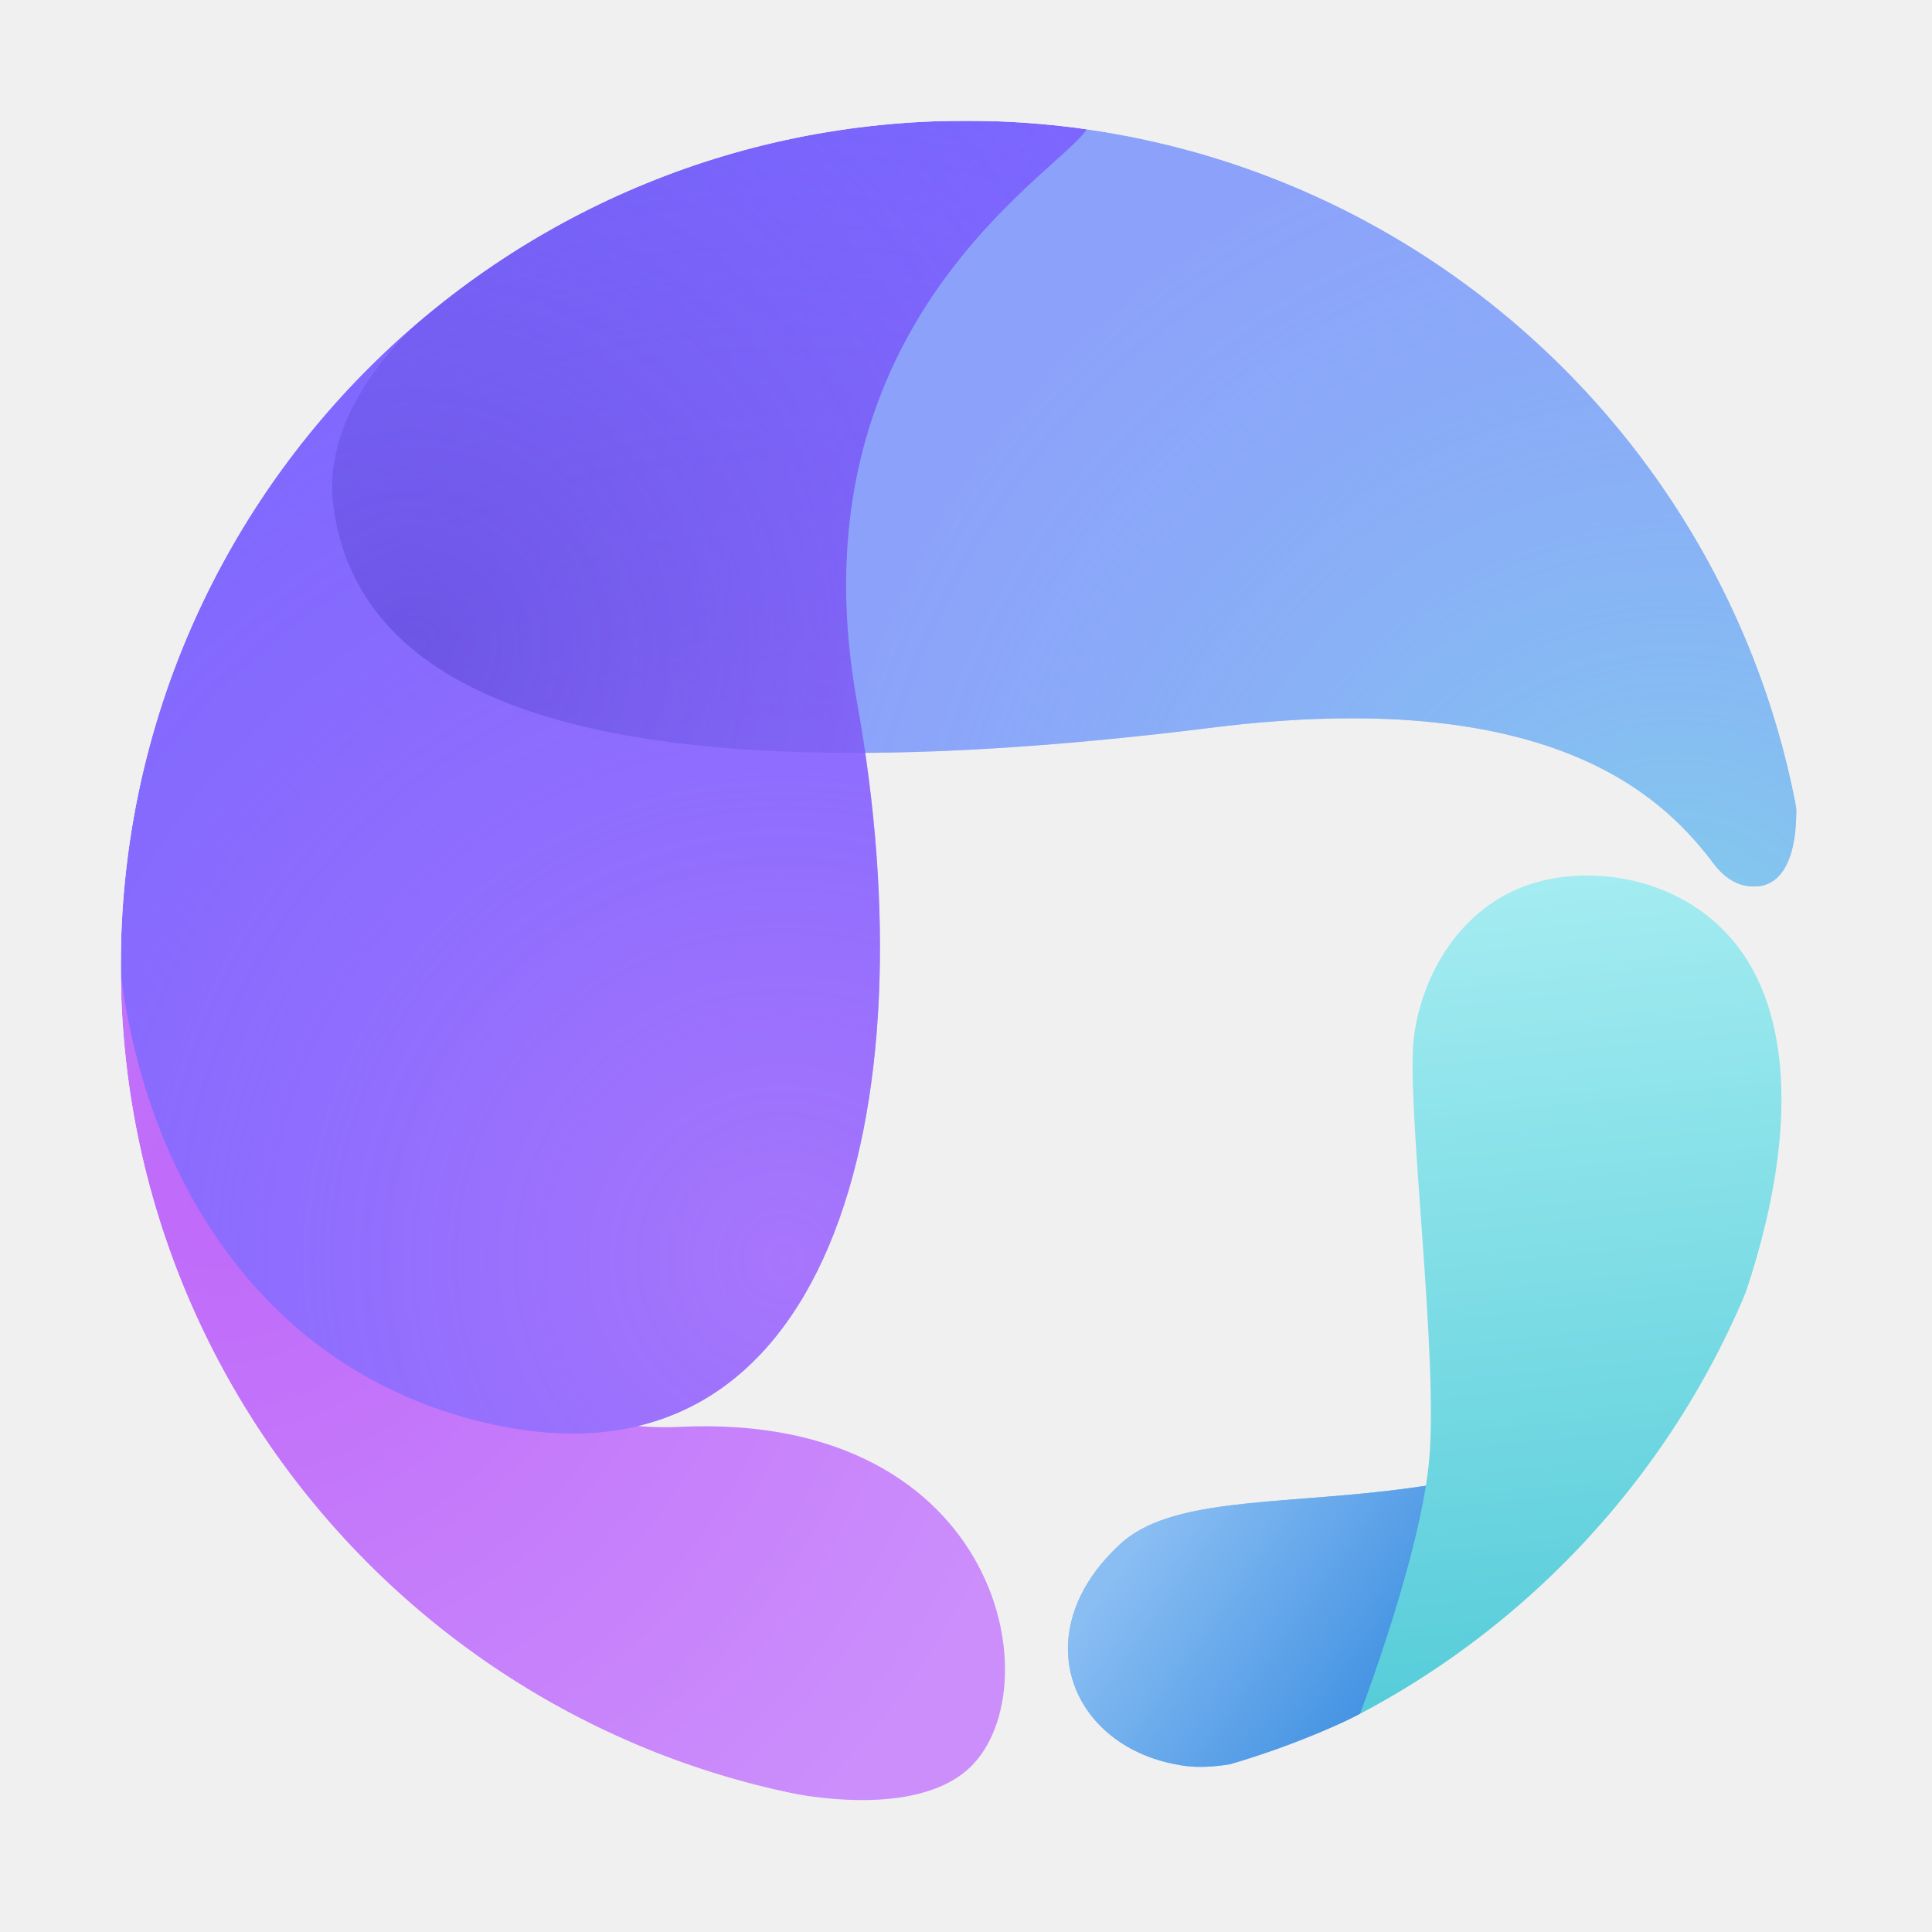
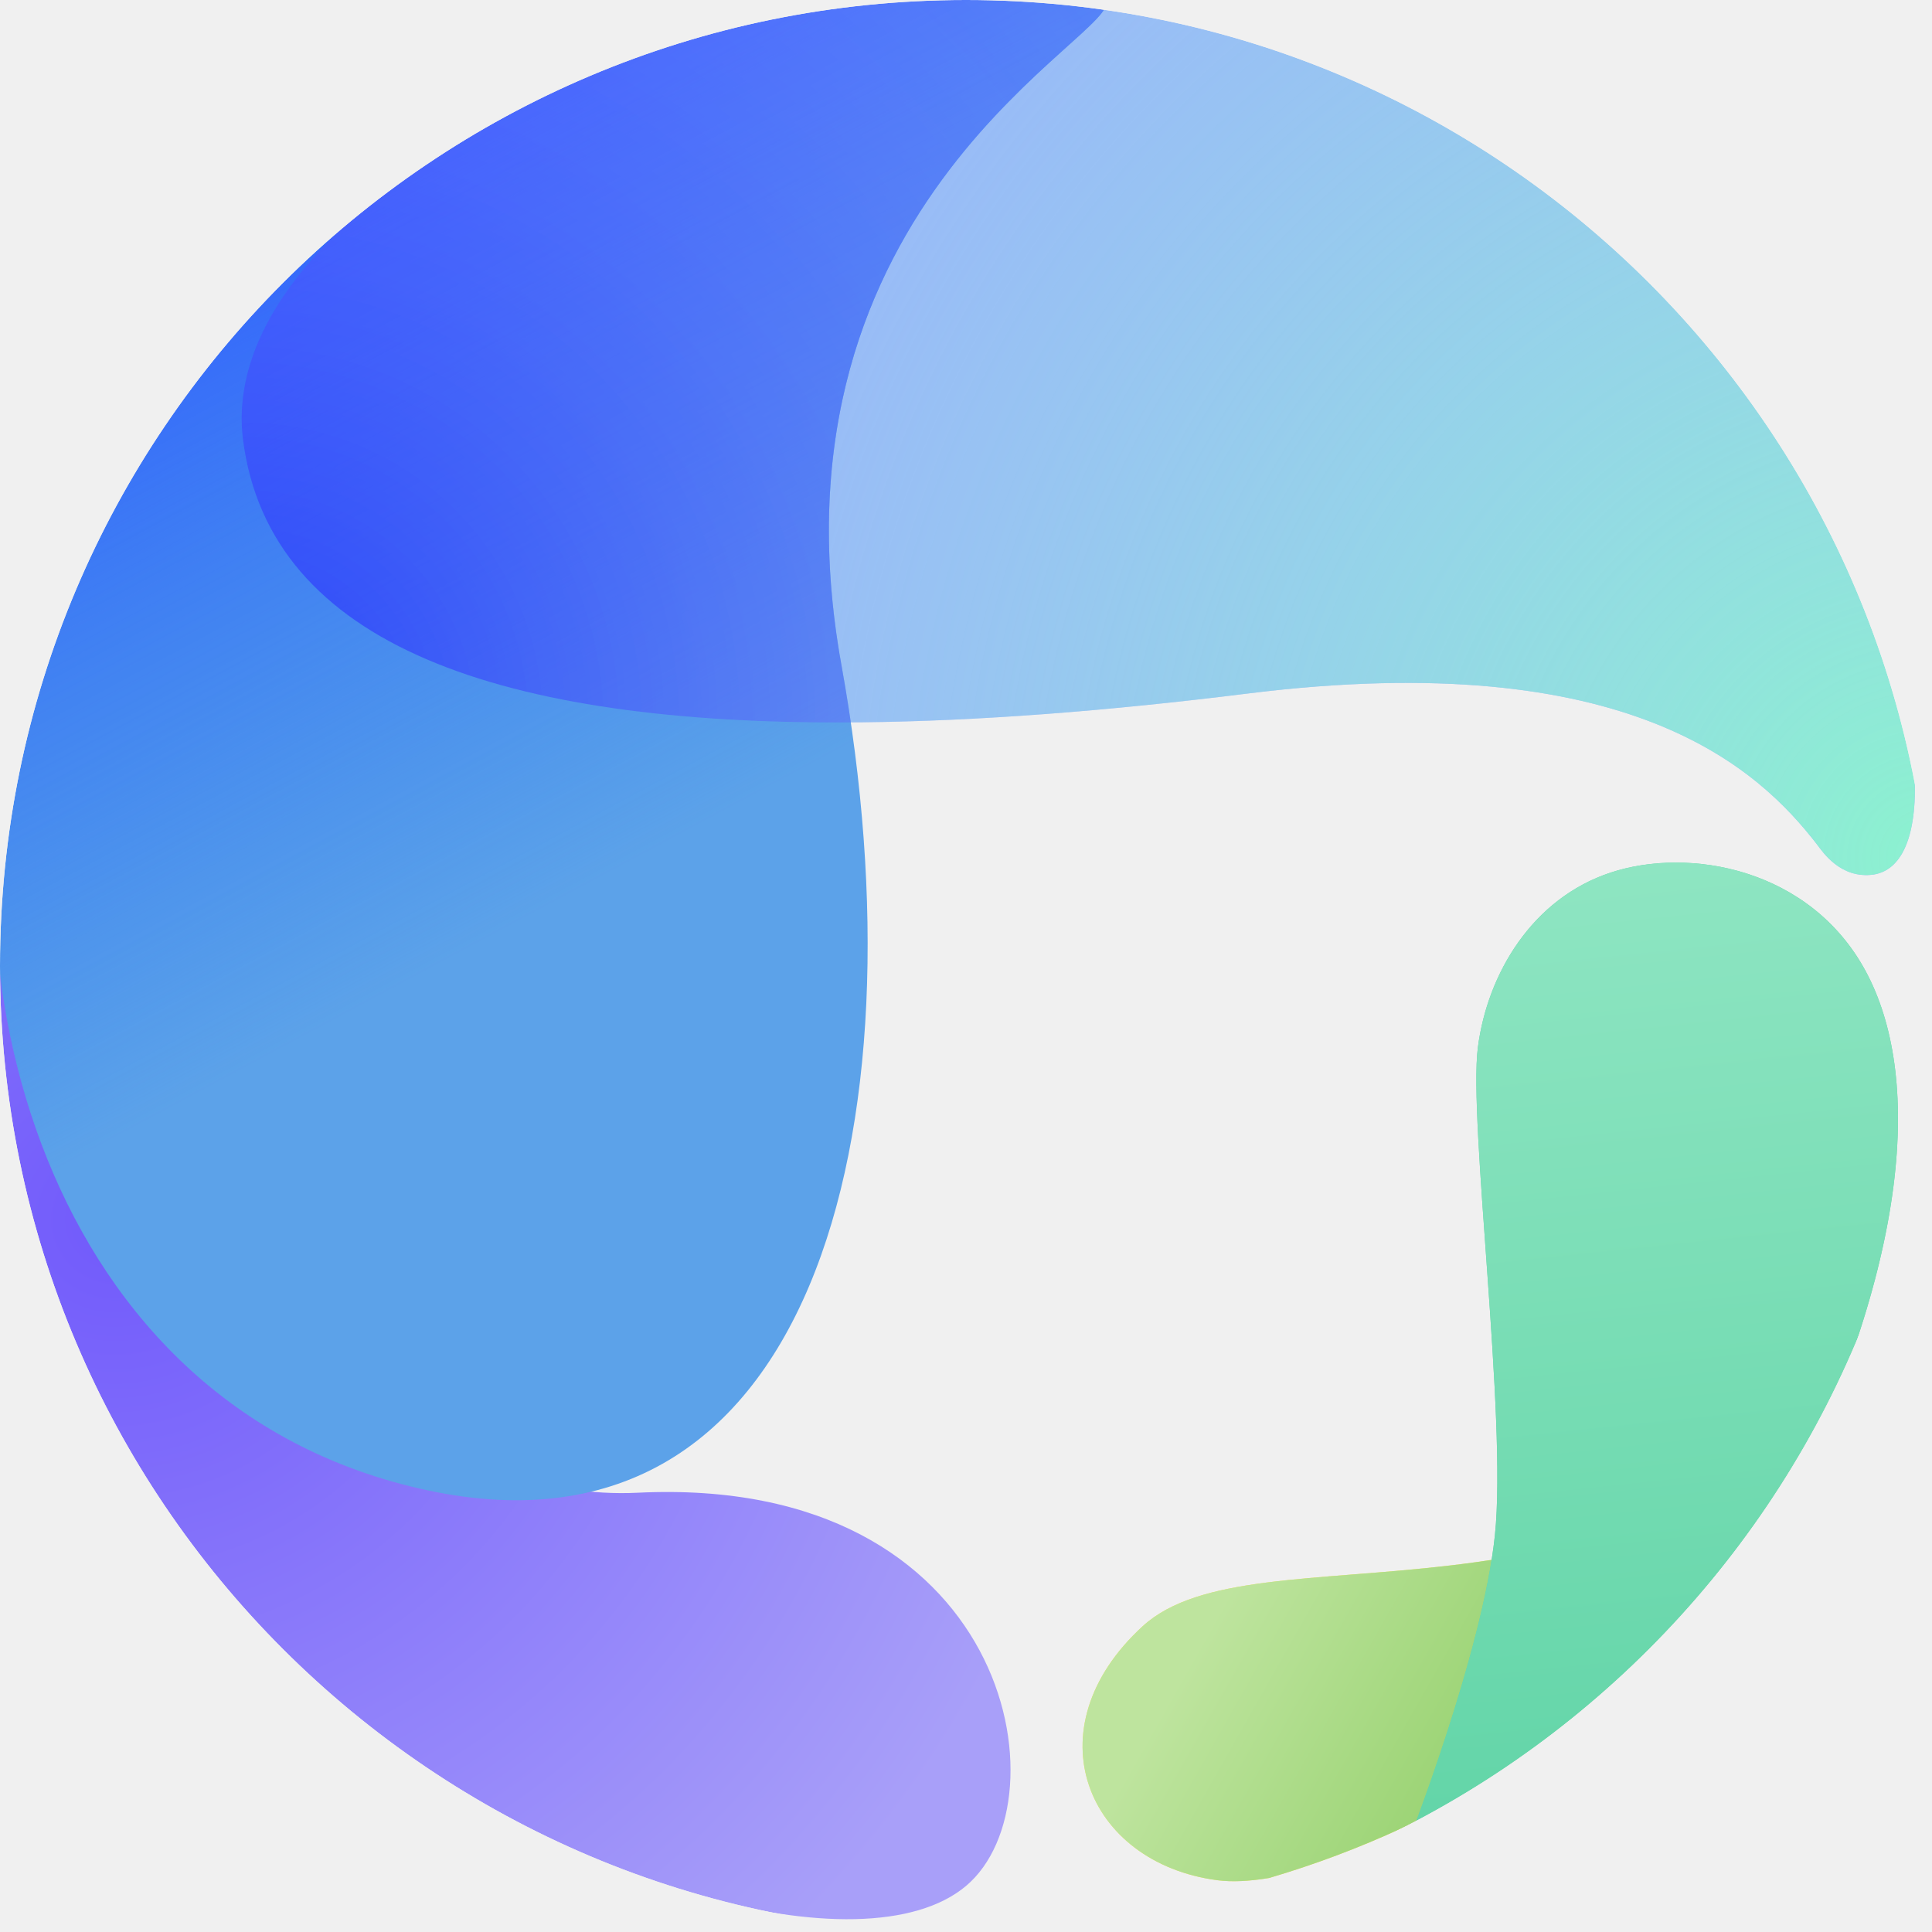
- <svg xmlns="http://www.w3.org/2000/svg" viewBox="0 0 80 80" width="80" height="80" fill="none" customFrame="#000000" mask="url(#mask_2)">
-   <mask id="mask_3" width="70" height="70" x="5" y="5" maskUnits="userSpaceOnUse">
-     <g filter="url(#pixso_custom_mask_type_outline)">
-       <circle id="椭圆形" cx="40" cy="40" r="35" fill="rgb(255,255,255)" />
-       <circle id="椭圆形" cx="40" cy="40" r="34.167" stroke="rgb(151,151,151)" stroke-opacity="0" stroke-width="1.667" />
+ <svg xmlns="http://www.w3.org/2000/svg" width="120" height="120" viewBox="0 0 120 120" fill="none">
+   <mask id="mask0_362_1192" style="mask-type:luminance" maskUnits="userSpaceOnUse" x="0" y="0" width="120" height="120">
+     <path d="M60 120C93.137 120 120 93.137 120 60C120 26.863 93.137 0 60 0C26.863 0 0 26.863 0 60C0 93.137 26.863 120 60 120Z" fill="white" />
+   </mask>
+   <g mask="url(#mask0_362_1192)">
+     <mask id="mask1_362_1192" style="mask-type:luminance" maskUnits="userSpaceOnUse" x="0" y="0" width="120" height="120">
+       <path d="M60 120C93.137 120 120 93.137 120 60C120 26.863 93.137 0 60 0C26.863 0 0 26.863 0 60C0 93.137 26.863 120 60 120Z" fill="white" />
+     </mask>
+     <g mask="url(#mask1_362_1192)">
+       <path fill-rule="evenodd" clip-rule="evenodd" d="M0.331 55.301C0.331 55.301 -6.212 85.501 -2.249 94.309C1.2 101.976 15.23 101.262 19.774 105.037C34.425 117.205 53.677 122.449 59.997 117.143C66.317 111.836 62.738 91.59 39.616 92.716C16.495 93.842 0.331 55.301 0.331 55.301Z" fill="url(#paint0_radial_362_1192)" />
+       <path fill-rule="evenodd" clip-rule="evenodd" d="M116.373 54.32C114.296 54.611 113.188 52.876 112.847 52.436C109.288 47.838 101.274 40.108 77.484 43.078C42.96 47.387 17.33 44.601 15.096 27.338C12.861 10.075 54.342 -8.159 83.439 1.622C112.535 11.402 124.695 52.998 116.373 54.32Z" fill="#97AAFC" />
+       <path fill-rule="evenodd" clip-rule="evenodd" d="M116.373 54.32C114.296 54.611 113.188 52.876 112.847 52.436C109.288 47.838 101.274 40.108 77.484 43.078C42.96 47.387 17.33 44.601 15.096 27.338C12.861 10.075 54.342 -8.159 83.439 1.622C112.535 11.402 124.695 52.998 116.373 54.32Z" fill="url(#paint1_radial_362_1192)" fill-opacity="0.85" />
+       <path fill-rule="evenodd" clip-rule="evenodd" d="M68.685 -0.001C67.491 -2.062 45.875 -2.062 31.568 5.217C17.26 12.496 7.401 24.628 1.677 41.328C-4.046 58.027 1.659 86.838 26.04 92.453C50.42 98.069 57.505 70.33 52.266 41.328C47.026 12.326 69.88 2.06 68.685 -0.001Z" fill="#5CA2E9" />
+       <path fill-rule="evenodd" clip-rule="evenodd" d="M68.685 -0.001C67.491 -2.062 45.875 -2.062 31.568 5.217C17.26 12.496 7.401 24.628 1.677 41.328C-4.046 58.027 1.659 86.838 26.04 92.453C50.42 98.069 57.505 70.33 52.266 41.328C47.026 12.326 69.88 2.06 68.685 -0.001Z" fill="url(#paint2_linear_362_1192)" />
+       <path opacity="0.6" fill-rule="evenodd" clip-rule="evenodd" d="M64.012 -1.101C66.646 -0.939 68.373 -0.54 68.686 0.002C68.965 0.483 67.931 1.413 66.249 2.925C60.733 7.884 48.251 19.106 52.267 41.331C52.48 42.513 52.673 43.694 52.846 44.87C31.32 44.996 16.758 40.16 15.098 27.339C13.332 13.698 38.864 -0.55 64.012 -1.101Z" fill="url(#paint3_radial_362_1192)" />
+       <path fill-rule="evenodd" clip-rule="evenodd" d="M78.827 116.645C90.107 113.331 100.53 106.675 108.489 96.847C111.47 93.166 113.944 89.239 115.919 85.15C99.864 102.626 77.94 94.623 70.975 101.006C64.008 107.391 67.497 115.712 75.606 116.783C76.499 116.901 77.587 116.852 78.827 116.645Z" fill="#FDE55C" />
+       <path fill-rule="evenodd" clip-rule="evenodd" d="M78.827 116.645C90.107 113.331 100.53 106.675 108.489 96.847C111.47 93.166 113.944 89.239 115.919 85.15C99.864 102.626 77.94 94.623 70.975 101.006C64.008 107.391 67.497 115.712 75.606 116.783C76.499 116.901 77.587 116.852 78.827 116.645Z" fill="url(#paint4_linear_362_1192)" />
+       <path fill-rule="evenodd" clip-rule="evenodd" d="M100.053 54.193C95.178 55.796 92.387 60.471 91.794 65.054C91.201 69.636 93.615 88.038 92.852 95.349C92.089 102.66 87.425 114.54 87.425 114.54C87.425 114.54 102.015 111.269 110.432 94.735C118.848 78.201 119.322 66.689 115.876 60.312C112.431 53.935 104.928 52.59 100.053 54.193Z" fill="#63D5A8" />
+       <path fill-rule="evenodd" clip-rule="evenodd" d="M100.053 54.193C95.178 55.796 92.387 60.471 91.794 65.054C91.201 69.636 93.615 88.038 92.852 95.349C92.089 102.66 87.425 114.54 87.425 114.54C87.425 114.54 102.015 111.269 110.432 94.735C118.848 78.201 119.322 66.689 115.876 60.312C112.431 53.935 104.928 52.59 100.053 54.193Z" fill="url(#paint5_linear_362_1192)" />
    </g>
-   </mask>
+   </g>
  <defs>
-     <filter id="pixso_custom_mask_type_outline">
-       <feColorMatrix type="matrix" values="0 0 0 0 1 0 0 0 0 1 0 0 0 0 1 0 0 0 1 0 " />
-     </filter>
-     <radialGradient id="paint_radial_4" cx="0" cy="0" r="1" gradientUnits="userSpaceOnUse" gradientTransform="matrix(14.4162,32.3713,-32.3713,14.4162,32.3713,11.9959)">
-       <stop stop-color="rgb(191,105,250)" offset="0" stop-opacity="1" />
-       <stop stop-color="rgb(203,142,251)" offset="1" stop-opacity="1" />
+     <radialGradient id="paint0_radial_362_1192" cx="0" cy="0" r="1" gradientTransform="matrix(-24.7134 55.4935 55.4937 24.7134 7.27208 75.8652)" gradientUnits="userSpaceOnUse">
+       <stop stop-color="#715AFB" />
+       <stop offset="1" stop-color="#A89FF9" />
    </radialGradient>
-     <radialGradient id="paint_radial_5" cx="0" cy="0" r="1" gradientUnits="userSpaceOnUse" gradientTransform="matrix(-8.98689,-34.2139,34.2139,-8.98689,5.08259,35.3714)">
-       <stop stop-color="rgb(125,223,231)" offset="0" stop-opacity="1" />
-       <stop stop-color="rgb(140,163,250)" offset="1" stop-opacity="0.502" />
+     <radialGradient id="paint1_radial_362_1192" cx="0" cy="0" r="1" gradientUnits="userSpaceOnUse" gradientTransform="translate(119.351 53.8667) rotate(40.2386) scale(105.358 105.358)">
+       <stop stop-color="#8AFEC8" />
+       <stop offset="1" stop-color="#A4ECF1" stop-opacity="0" />
    </radialGradient>
-     <radialGradient id="paint_radial_6" cx="0" cy="0" r="1" gradientUnits="userSpaceOnUse" gradientTransform="matrix(35.4313,52.7421,-52.7421,35.4313,12.8448,47.5274)">
-       <stop stop-color="rgb(198,128,250)" offset="0" stop-opacity="1" />
-       <stop stop-color="rgb(122,102,255)" offset="1" stop-opacity="0" />
+     <linearGradient id="paint2_linear_362_1192" x1="23.034" y1="62.197" x2="-0.277" y2="18.731" gradientUnits="userSpaceOnUse">
+       <stop stop-color="#2070F3" stop-opacity="0" />
+       <stop offset="1" stop-color="#335FFF" />
+     </linearGradient>
+     <radialGradient id="paint3_radial_362_1192" cx="0" cy="0" r="1" gradientUnits="userSpaceOnUse" gradientTransform="translate(15.0115 44.8729) rotate(-139.563) scale(120.409 120.418)">
+       <stop stop-color="#1918FF" />
+       <stop offset="1" stop-color="white" stop-opacity="0" />
    </radialGradient>
-     <radialGradient id="paint_radial_7" cx="0" cy="0" r="1" gradientUnits="userSpaceOnUse" gradientTransform="matrix(-26.3686,-31.943,31.9436,-26.3691,17.2155,26.7168)">
-       <stop stop-color="rgb(91,71,213)" offset="0" stop-opacity="1" />
-       <stop stop-color="rgb(122,102,255)" offset="1" stop-opacity="0" />
-     </radialGradient>
-     <linearGradient id="paint_linear_10" x1="16.007" x2="15.045" y1="2.98023224e-07" y2="15.568" gradientUnits="userSpaceOnUse">
-       <stop stop-color="rgb(138,190,243)" offset="0" stop-opacity="1" />
-       <stop stop-color="rgb(47,134,222)" offset="1" stop-opacity="1" />
+     <linearGradient id="paint4_linear_362_1192" x1="72.87" y1="101.42" x2="90.536" y2="111.423" gradientUnits="userSpaceOnUse">
+       <stop offset="0.086" stop-color="#BEE49E" />
+       <stop offset="1" stop-color="#9AD373" />
    </linearGradient>
-     <linearGradient id="paint_linear_11" x1="10.253" x2="10.253" y1="0" y2="34.397" gradientUnits="userSpaceOnUse">
-       <stop stop-color="rgb(164,236,241)" offset="0" stop-opacity="1" />
-       <stop stop-color="rgb(85,204,217)" offset="1" stop-opacity="1" />
+     <linearGradient id="paint5_linear_362_1192" x1="98.741" y1="54.061" x2="104.817" y2="111.866" gradientUnits="userSpaceOnUse">
+       <stop stop-color="#8EE5C2" />
+       <stop offset="1" stop-color="#63D5A8" />
    </linearGradient>
  </defs>
-   <mask id="mask_2" width="70" height="70" x="5" y="5" maskUnits="userSpaceOnUse">
-     <g filter="url(#pixso_custom_mask_type_outline)">
-       <circle id="椭圆形" cx="40" cy="40" r="35" fill="rgb(255,255,255)" />
-       <circle id="椭圆形" cx="40" cy="40" r="34.167" stroke="rgb(151,151,151)" stroke-opacity="0" stroke-width="1.667" />
-     </g>
-   </mask>
-   <rect id="ic/logo/light_purple" width="80" height="80" x="0" y="0" fill="rgb(255,255,255)" fill-opacity="0" />
-   <g mask="url(#mask_3)">
-     <path id="路径 11" d="M36.42 0C36.42 0 40.237 17.617 37.925 22.755C35.913 27.227 27.729 26.811 25.078 29.013C16.532 36.111 5.302 39.17 1.615 36.075C-2.071 32.979 0.016 21.169 13.504 21.826C26.991 22.482 36.42 0 36.42 0Z" fill="url(#paint_radial_4)" fill-rule="evenodd" transform="matrix(-1,0,0,1,41.6152,37.2588)" />
-     <path id="路径 11" d="M36.42 0C36.42 0 36.64 1.014 36.942 2.625C36.951 2.677 36.961 2.73 36.971 2.783C37.637 6.36 38.669 12.685 38.669 17.527C38.669 19.692 38.463 21.561 37.925 22.755C35.913 27.227 27.729 26.811 25.078 29.013C16.532 36.111 5.302 39.17 1.615 36.075C0.58 35.205 0 33.649 0 31.874C0 27.329 3.804 21.353 13.504 21.826C23.619 22.318 31.452 9.795 34.736 3.503C34.917 3.157 35.084 2.829 35.236 2.524C36.009 0.98 36.42 0 36.42 0ZM36.387 9.668Q36.084 7.367 35.72 5.203Q33.683 8.967 31.366 12.142Q27.673 17.2 23.753 20.042Q19.164 23.368 14.484 23.501C14.131 23.511 13.777 23.508 13.423 23.49Q9.147 23.282 6.21 24.817Q4.568 25.675 3.484 26.991L3.484 26.991Q2.974 27.61 2.588 28.331C2.04 29.352 1.736 30.387 1.676 31.436C1.668 31.566 1.665 31.696 1.665 31.827C1.665 31.994 1.671 32.161 1.683 32.328C1.767 33.484 2.102 34.307 2.687 34.798C3.294 35.308 4.289 35.578 5.671 35.609Q7.993 35.66 11.058 34.766C13.187 34.145 15.348 33.248 17.539 32.076Q20.881 30.289 23.762 27.938L23.762 27.938C23.846 27.869 23.93 27.8 24.013 27.731C24.625 27.223 25.486 26.78 26.596 26.404C27.194 26.201 28.164 25.931 29.506 25.594Q32.642 24.807 33.95 24.203C35.209 23.622 36.027 22.912 36.405 22.071Q37.026 20.691 37.026 17.625C37.026 15.552 36.813 12.899 36.387 9.668Z" fill="rgb(151,151,151)" fill-opacity="0" fill-rule="evenodd" transform="matrix(-1,0,0,1,41.6152,37.2588)" />
-     <path id="路径 8" d="M1.497 32.34C2.709 32.509 3.355 31.497 3.554 31.24C5.63 28.558 10.305 24.049 24.182 25.781C44.321 28.295 59.272 26.67 60.575 16.6C61.879 6.53 37.682 -4.106 20.709 1.599C3.736 7.304 -3.357 31.568 1.497 32.34Z" fill="rgb(140,163,250)" fill-rule="evenodd" transform="matrix(-1,0,0,1,74.3809,4.3479)" />
-     <path id="路径 8" d="M1.497 32.34C2.709 32.509 3.355 31.497 3.554 31.24C5.63 28.558 10.305 24.049 24.182 25.781C44.321 28.295 59.272 26.67 60.575 16.6C61.879 6.53 37.682 -4.106 20.709 1.599C3.736 7.304 -3.357 31.568 1.497 32.34Z" fill="url(#paint_radial_5)" fill-opacity="0.7" fill-rule="evenodd" transform="matrix(-1,0,0,1,74.3809,4.3479)" />
-     <path id="路径 8" d="M24.182 25.781C10.305 24.049 5.63 28.558 3.554 31.24C3.54 31.259 3.523 31.282 3.504 31.307C3.259 31.638 2.621 32.497 1.497 32.34C0.493 32.18 0 31.015 0 29.218C0 22.324 7.247 6.124 20.709 1.599C35.174 -3.264 54.887 3.744 59.589 12.154C60.261 13.356 60.626 14.586 60.626 15.814C60.626 16.076 60.609 16.338 60.575 16.6C59.272 26.67 44.321 28.295 24.182 25.781ZM2.236 30.22Q3.312 28.83 4.637 27.745Q6.49 26.227 8.832 25.305Q14.844 22.936 24.389 24.128C35.03 25.456 43.267 25.506 49.099 24.279Q56.23 22.778 58.222 18.741C58.58 18.017 58.813 17.232 58.923 16.386C58.932 16.316 58.939 16.245 58.945 16.174L58.945 16.171Q58.961 15.981 58.961 15.79Q58.961 13.209 56.111 10.391Q52.775 7.091 46.877 4.731C45.085 4.014 43.262 3.422 41.408 2.956Q37.859 2.063 34.156 1.782Q27.011 1.239 21.24 3.179Q15.706 5.039 11.064 9.857Q7.067 14.006 4.421 19.538Q2.102 24.388 1.723 28.179Q1.664 28.766 1.664 29.246Q1.664 30.031 1.821 30.527C1.836 30.575 1.851 30.616 1.864 30.651C1.94 30.594 2.041 30.482 2.165 30.314C2.196 30.273 2.22 30.241 2.236 30.22Z" fill="rgb(151,151,151)" fill-opacity="0" fill-rule="evenodd" transform="matrix(-1,0,0,1,74.3809,4.3479)" />
-     <path id="路径 9" d="M0.026 0.69C0.723 -0.512 13.332 -0.512 21.678 3.734C30.024 7.98 35.775 15.057 39.114 24.798C42.453 34.54 39.125 51.346 24.903 54.621C10.681 57.897 6.548 41.716 9.604 24.798C12.661 7.88 -0.67 1.892 0.026 0.69Z" fill="rgb(122,102,255)" fill-rule="evenodd" transform="matrix(-1,0,0,1,45.0938,4.30981)" />
-     <path id="路径 9" d="M0.026 0.69C0.723 -0.512 13.332 -0.512 21.678 3.734C30.024 7.98 35.775 15.057 39.114 24.798C42.453 34.54 39.125 51.346 24.903 54.621C10.681 57.897 6.548 41.716 9.604 24.798C12.661 7.88 -0.67 1.892 0.026 0.69Z" fill="url(#paint_radial_6)" fill-opacity="0.6" fill-rule="evenodd" transform="matrix(-1,0,0,1,45.0938,4.30981)" />
-     <path id="路径 9" d="M1.512 0.169C1.514 0.168 1.515 0.168 1.517 0.168C5.213 -0.369 14.866 0.268 21.678 3.734C30.024 7.98 35.775 15.057 39.114 24.798C39.893 27.07 40.309 29.725 40.309 32.504C40.309 41.641 35.809 52.109 24.903 54.621C13.585 57.228 8.656 47.512 8.656 34.909C8.656 31.675 8.981 28.252 9.604 24.798C9.92 23.054 10.061 21.425 10.061 19.907C10.061 10.138 4.232 4.899 1.448 2.395C0.574 1.61 0 1.094 0 0.792C0 0.755 0.009 0.721 0.026 0.69C0.154 0.47 0.683 0.29 1.512 0.169ZM3.153 1.693Q4.674 3.094 5.649 4.179Q7.724 6.489 9.082 9.036Q9.909 10.588 10.478 12.229L10.478 12.229L10.478 12.23Q11.73 15.841 11.73 19.887Q11.73 22.407 11.245 25.095Q10.321 30.205 10.321 34.858Q10.321 35.93 10.37 36.978Q10.637 42.673 12.31 46.634Q14.115 50.909 17.267 52.476L17.267 52.476C19.277 53.476 21.698 53.649 24.529 52.997C26.454 52.554 28.205 51.835 29.782 50.84C30.729 50.243 31.612 49.547 32.433 48.752Q35.407 45.872 37.034 41.548Q37.192 41.129 37.334 40.704L37.334 40.703C38.144 38.285 38.578 35.741 38.636 33.071C38.64 32.867 38.643 32.665 38.643 32.464C38.643 29.863 38.274 27.488 37.538 25.339Q34.084 15.263 27.108 9.327Q24.301 6.938 20.923 5.219Q18.172 3.82 14.477 2.917Q11.274 2.134 7.836 1.829Q5.183 1.593 3.153 1.693Z" fill="rgb(151,151,151)" fill-opacity="0" fill-rule="evenodd" transform="matrix(-1,0,0,1,45.0938,4.30981)" />
-     <path id="形状结合" d="M42.355 4.357C43.884 4.453 44.885 4.685 45.068 5C45.085 5.031 45.094 5.065 45.094 5.102C45.094 5.404 44.52 5.92 43.646 6.706C40.862 9.209 35.033 14.448 35.033 24.217C35.033 25.735 35.174 27.364 35.489 29.108C35.614 29.799 35.727 30.488 35.828 31.174C23.269 31.248 14.773 28.427 13.804 20.948C13.771 20.687 13.754 20.424 13.754 20.162C13.754 12.449 28.163 4.662 42.355 4.357Z" opacity="0.6" fill="rgb(201,246,249)" fill-opacity="0" fill-rule="evenodd" />
-     <path id="形状结合" d="M42.355 4.357C43.884 4.453 44.885 4.685 45.068 5C45.085 5.031 45.094 5.065 45.094 5.102C45.094 5.404 44.52 5.92 43.646 6.706C40.862 9.209 35.033 14.448 35.033 24.217C35.033 25.735 35.174 27.364 35.489 29.108C35.614 29.799 35.727 30.488 35.828 31.174C23.269 31.248 14.773 28.427 13.804 20.948C13.771 20.687 13.754 20.424 13.754 20.162C13.754 12.449 28.163 4.662 42.355 4.357Z" opacity="0.6" fill="url(#paint_radial_7)" fill-rule="evenodd" />
-     <path id="形状结合" d="M42.355 4.357C43.884 4.453 44.885 4.685 45.068 5C45.085 5.031 45.094 5.065 45.094 5.102C45.094 5.404 44.52 5.92 43.646 6.706C40.862 9.209 35.033 14.448 35.033 24.217C35.033 25.735 35.174 27.364 35.489 29.108C35.614 29.799 35.727 30.488 35.828 31.174C23.269 31.248 14.773 28.427 13.804 20.948C13.771 20.687 13.754 20.424 13.754 20.162C13.754 12.449 28.163 4.662 42.355 4.357ZM41.904 6.037Q37.139 6.197 32.329 7.481Q27.491 8.773 23.534 10.943Q19.645 13.076 17.488 15.572Q15.421 17.963 15.421 20.162C15.421 20.354 15.433 20.545 15.457 20.734Q15.624 22.026 16.174 23.128Q19.204 29.209 33.866 29.495C33.86 29.465 33.855 29.435 33.849 29.405Q33.367 26.733 33.367 24.217Q33.367 19.979 34.724 16.233L34.724 16.233L34.725 16.233Q35.554 13.946 36.888 11.844Q38.157 9.845 39.912 7.981Q40.701 7.144 41.904 6.037Z" opacity="0.6" fill="rgb(151,151,151)" fill-opacity="0" fill-rule="evenodd" />
-     <path id="形状结合" d="M27.909 9.364C22.259 13.276 15.402 15.568 8.01 15.568C5.254 15.568 2.572 15.249 0 14.647C13.801 13.773 18.22 0.908 23.668 0.094C27.68 -0.505 30.088 1.847 30.088 4.753C30.088 5.796 29.778 6.91 29.12 7.985C28.851 8.424 28.441 8.889 27.909 9.364Z" fill="rgb(138,190,243)" fill-rule="evenodd" transform="matrix(-0.62932,0.777146,0.777146,0.62932,61.2207,45.4707)" />
-     <path id="形状结合" d="M27.909 9.364C22.259 13.276 15.402 15.568 8.01 15.568C5.254 15.568 2.572 15.249 0 14.647C13.801 13.773 18.22 0.908 23.668 0.094C27.68 -0.505 30.088 1.847 30.088 4.753C30.088 5.796 29.778 6.91 29.12 7.985C28.851 8.424 28.441 8.889 27.909 9.364Z" fill="url(#paint_linear_10)" fill-rule="evenodd" transform="matrix(-0.62932,0.777146,0.777146,0.62932,61.2207,45.4707)" />
-     <path id="形状结合" d="M27.909 9.364C22.259 13.276 15.402 15.568 8.01 15.568C5.254 15.568 2.572 15.249 0 14.647C13.801 13.773 18.22 0.908 23.668 0.094C27.68 -0.505 30.088 1.847 30.088 4.753C30.088 5.796 29.778 6.91 29.12 7.985C28.851 8.424 28.441 8.889 27.909 9.364ZM26.873 8.054C27.251 7.709 27.526 7.395 27.698 7.115C28.18 6.327 28.422 5.54 28.422 4.753Q28.422 3.859 28.032 3.194Q27.774 2.754 27.346 2.414Q27.268 2.352 27.186 2.295Q25.955 1.437 23.914 1.742Q22.999 1.879 21.704 2.95Q20.764 3.727 18.63 5.976C17.282 7.397 16.216 8.474 15.432 9.208Q13.402 11.111 11.435 12.433Q10.229 13.244 8.97 13.888Q11.626 13.813 14.203 13.329L14.204 13.329Q16.179 12.957 18.108 12.344Q20.27 11.658 22.299 10.694Q24.677 9.565 26.873 8.054Z" fill="rgb(151,151,151)" fill-opacity="0" fill-rule="evenodd" transform="matrix(-0.62932,0.777146,0.777146,0.62932,61.2207,45.4707)" />
-     <path id="路径 10" d="M9.499 0.157C12.425 0.79 14.33 3.332 14.953 5.954C15.576 8.576 15.298 19.399 16.187 23.594C17.075 27.788 20.505 34.396 20.505 34.396C20.505 34.396 11.841 33.388 5.95 24.309C0.06 15.231 -0.917 8.581 0.693 4.671C2.303 0.762 6.574 -0.476 9.499 0.157Z" fill="url(#paint_linear_11)" fill-rule="evenodd" transform="matrix(-0.994522,0.104528,0.104528,0.994522,72.7949,35.4639)" />
-     <path id="路径 10" d="M14.953 5.954C15.576 8.576 15.298 19.399 16.187 23.594C16.777 26.382 18.491 30.237 19.574 32.509C19.983 33.367 20.302 34 20.436 34.263C20.481 34.35 20.505 34.396 20.505 34.396C20.505 34.396 19.692 34.302 18.395 33.91C15.457 33.021 10.037 30.607 5.95 24.309C1.69 17.743 0 12.448 0 8.54C0 7.045 0.247 5.753 0.693 4.671C2.303 0.762 6.574 -0.476 9.499 0.157C12.425 0.79 14.33 3.332 14.953 5.954ZM17.405 31.801C17.323 31.618 17.24 31.433 17.156 31.246Q15.148 26.733 14.556 23.939C14.326 22.853 14.146 21.247 14.017 19.122C13.942 17.898 13.862 15.975 13.775 13.354C13.644 9.37 13.496 7.032 13.332 6.339Q13.037 5.098 12.372 4.103L12.372 4.103C12.211 3.862 12.034 3.631 11.84 3.412Q11.045 2.511 10.047 2.075C9.76 1.95 9.46 1.853 9.147 1.786C8.815 1.714 8.482 1.671 8.147 1.657Q6.725 1.598 5.274 2.236Q4.055 2.773 3.246 3.676L3.246 3.676L3.246 3.676Q2.616 4.38 2.234 5.306Q1.658 6.705 1.658 8.525Q1.658 10.174 2.131 12.167Q3.324 17.2 7.349 23.402Q9.684 27.001 12.927 29.342L12.928 29.342L12.928 29.342Q14.443 30.435 16.155 31.254C16.573 31.453 16.989 31.635 17.405 31.801Z" fill="rgb(151,151,151)" fill-opacity="0" fill-rule="evenodd" transform="matrix(-0.994522,0.104528,0.104528,0.994522,72.7949,35.4639)" />
-   </g>
</svg>
